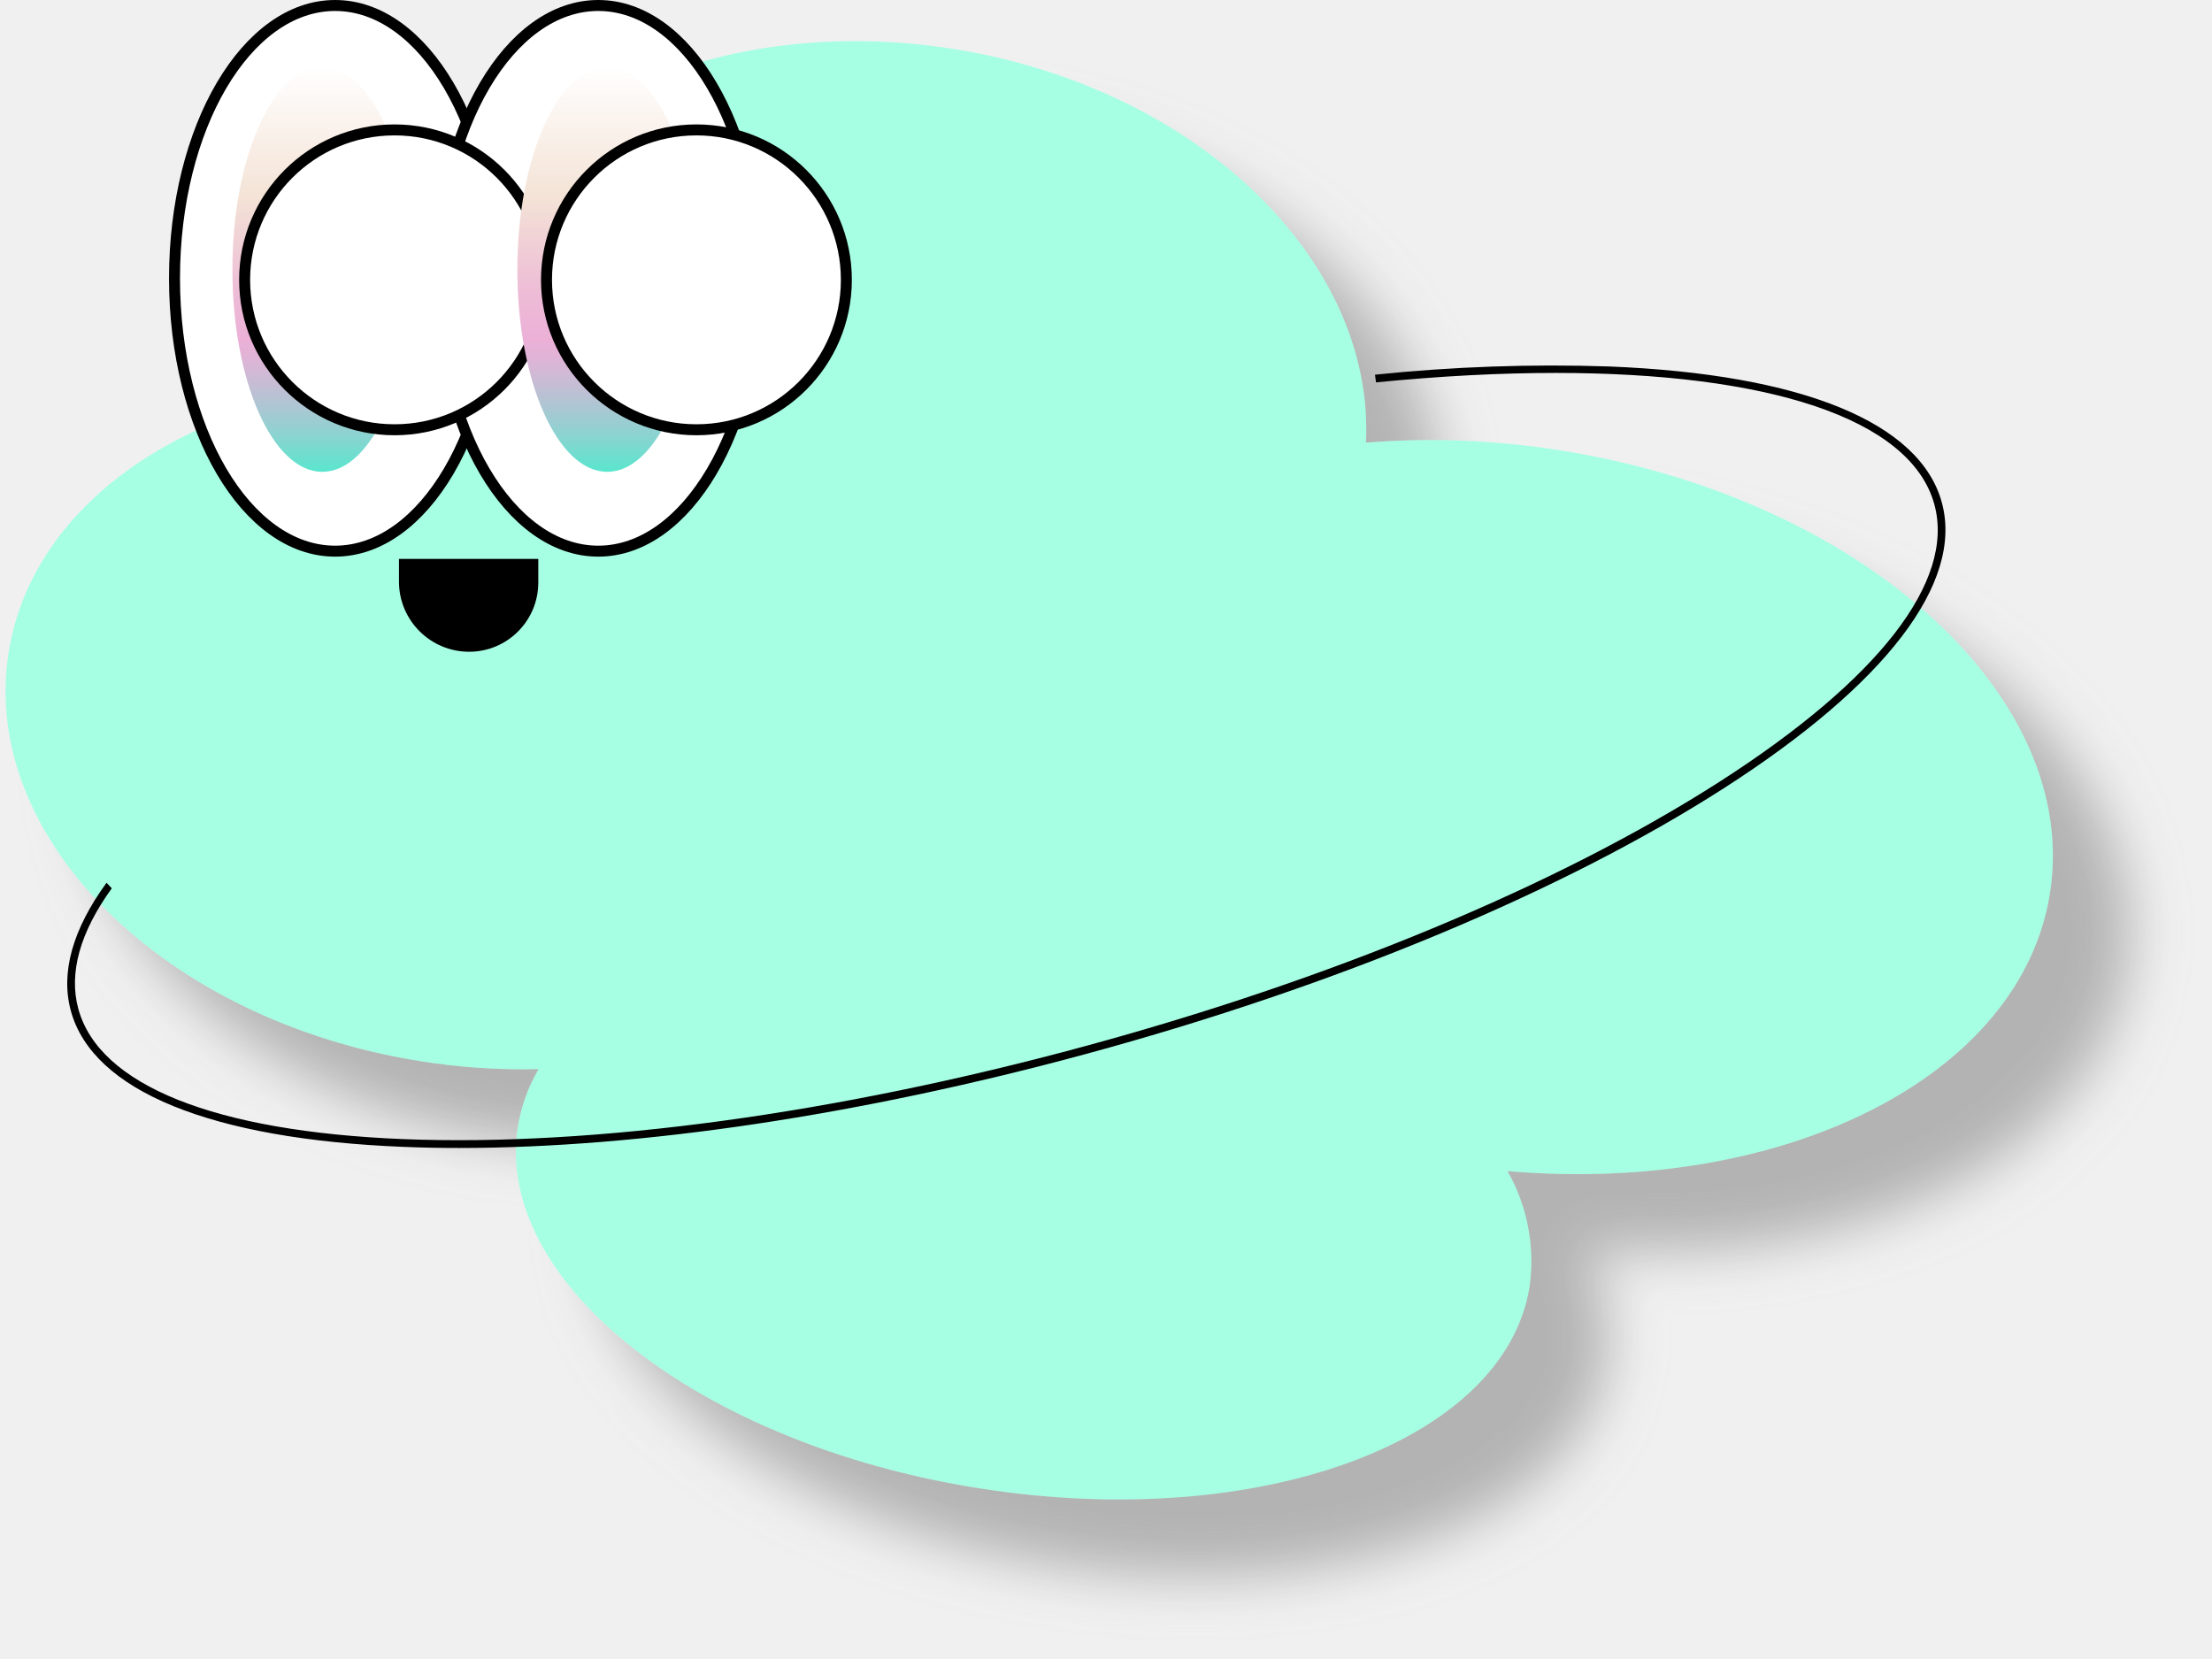
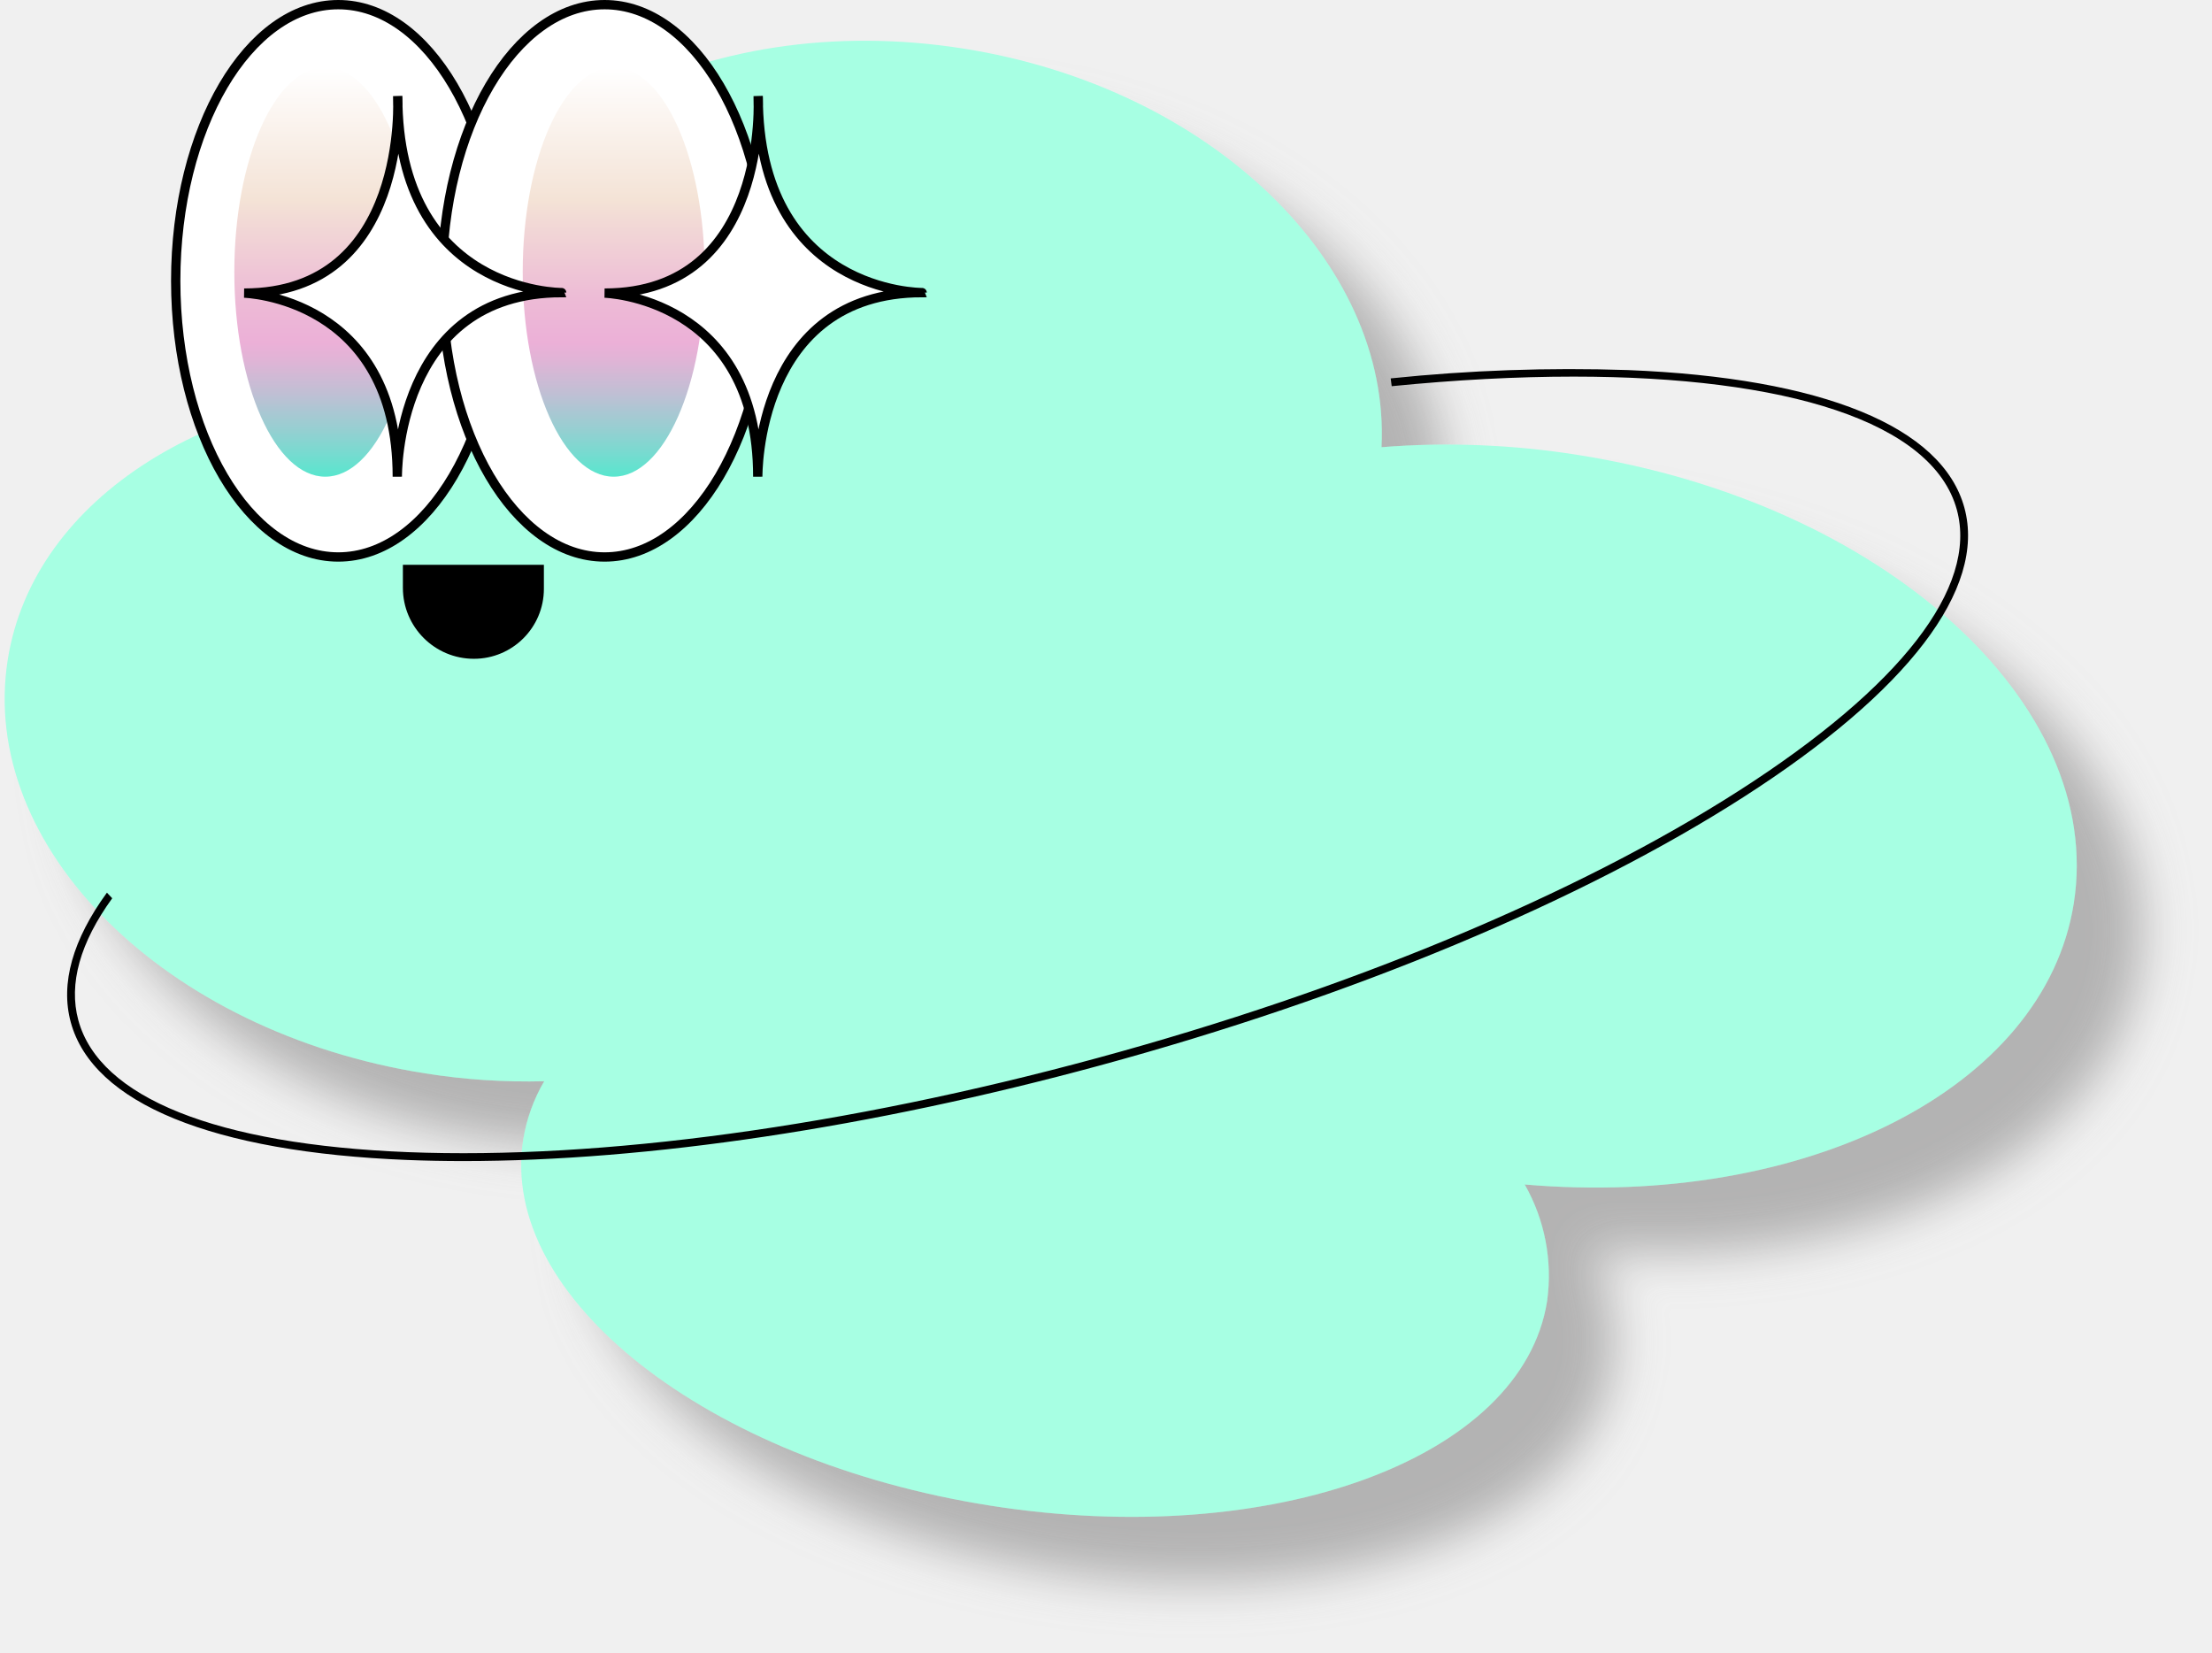
- <svg xmlns="http://www.w3.org/2000/svg" width="201.52" height="151.105" viewBox="0 0 201.52 151.105">
+ <svg xmlns="http://www.w3.org/2000/svg" width="237.13" height="177.089" viewBox="0 0 237.13 177.089">
  <defs>
-     <filter id="パス_3105" x="0" y="3.246" width="201.52" height="147.859" filterUnits="userSpaceOnUse">
+     <filter id="路径_3105" x="0" y="3.865" width="237.13" height="173.224" filterUnits="userSpaceOnUse">
      <feOffset dx="7" dy="7" input="SourceAlpha" />
      <feGaussianBlur stdDeviation="2.5" result="blur" />
      <feFlood flood-color="#a09f9f" flood-opacity="0.749" />
      <feComposite operator="in" in2="blur" />
      <feComposite in="SourceGraphic" />
    </filter>
    <linearGradient id="linear-gradient" x1="0.5" x2="0.5" y2="1" gradientUnits="objectBoundingBox">
      <stop offset="0" stop-color="#fff" />
      <stop offset="0.323" stop-color="#f4e3d6" />
      <stop offset="0.372" stop-color="#f2dad6" />
      <stop offset="0.565" stop-color="#edbbd6" />
      <stop offset="0.673" stop-color="#ecb0d7" />
      <stop offset="0.717" stop-color="#e0b4d6" />
      <stop offset="0.797" stop-color="#c0bfd4" />
      <stop offset="0.902" stop-color="#8ed2d1" />
      <stop offset="1" stop-color="#59e6ce" />
    </linearGradient>
  </defs>
  <g id="右下" transform="translate(0.5 0.5)">
-     <path id="パス_3104" data-name="パス 3104" d="M1627.386,1530.587" transform="translate(-1508.991 -1422.009)" fill="#95f9b2" />
-     <g transform="matrix(1, 0, 0, 1, -0.5, -0.5)" filter="url(#パス_3105)">
-       <path id="パス_3105-2" data-name="パス 3105" d="M1668.326,1478.926c2.828-17.949-17.151-36.009-44.626-40.338a74.51,74.51,0,0,0-17.692-.7c.833-16.632-15.393-32.375-37.656-35.883-23.417-3.69-44.642,7.554-47.409,25.113a24.539,24.539,0,0,0-.249,5.32c-19.669-.119-36.028,9.883-38.344,24.587-2.658,16.867,14.169,33.532,37.585,37.221a58.827,58.827,0,0,0,10.708.708,15.151,15.151,0,0,0-1.893,5.268c-2.233,14.174,16.589,28.916,42.04,32.926s47.895-4.23,50.128-18.4a16.6,16.6,0,0,0-2.016-10.5C1644.107,1506.414,1665.687,1495.68,1668.326,1478.926Z" transform="translate(-1481.57 -1397.56)" fill="#a7ffe3" />
+     <path id="路径_3104" data-name="路径 3104" d="M1627.386,1530.587" transform="translate(-1486.387 -1401.28)" fill="#95f9b2" />
+     <g transform="matrix(1, 0, 0, 1, -0.5, -0.5)" filter="url(#路径_3105)">
+       <path id="路径_3105-2" data-name="路径 3105" d="M1703.885,1493.746c3.368-21.376-20.426-42.884-53.146-48.039a88.746,88.746,0,0,0-21.07-.832c.992-19.808-18.332-38.556-44.845-42.733-27.888-4.395-53.166,9-56.461,29.908a29.236,29.236,0,0,0-.3,6.336c-23.424-.142-42.906,11.77-45.665,29.281-3.165,20.088,16.875,39.934,44.76,44.328a70.066,70.066,0,0,0,12.752.843,18.041,18.041,0,0,0-2.254,6.274c-2.66,16.88,19.756,34.436,50.066,39.212s57.038-5.038,59.7-21.919a19.774,19.774,0,0,0-2.4-12.5C1675.042,1526.481,1700.742,1513.7,1703.885,1493.746Z" transform="translate(-1481.57 -1396.94)" fill="#a7ffe3" />
    </g>
-     <g id="グループ_850" data-name="グループ 850" transform="translate(5.622 32.79)">
-       <path id="パス_3106" data-name="パス 3106" d="M1659.76,1450.064c-1.982-7.3-12.75-11.7-30.321-12.4a156.175,156.175,0,0,0-21.322.75c.034.233.064.467.091.7,5.809-.574,11.3-.861,16.373-.861,19.13,0,32.346,4.062,34.5,11.992,1.894,6.976-5.061,15.945-19.583,25.257-14.634,9.382-35.162,17.936-57.8,24.086s-44.676,9.155-62.045,8.468c-17.237-.685-27.773-4.9-29.669-11.878-.889-3.275.172-6.99,3.051-10.972q-.242-.252-.477-.506c-3.069,4.211-4.206,8.161-3.255,11.662,1.982,7.3,12.75,11.7,30.321,12.4q2.46.1,5.04.1c16.562,0,36.645-3,57.218-8.589,22.708-6.168,43.306-14.753,58-24.173C1654.681,1466.607,1661.742,1457.361,1659.76,1450.064Z" transform="translate(-1488.973 -1437.568)" />
+     <g id="组_850" data-name="组 850" transform="translate(6.695 39.05)">
+       <path id="路径_3106" data-name="路径 3106" d="M1692.366,1452.449c-2.36-8.691-15.184-13.934-36.11-14.765a185.956,185.956,0,0,0-25.393.894c.041.277.076.556.108.835,6.918-.684,13.457-1.026,19.5-1.026,22.782,0,38.521,4.837,41.087,14.281,2.256,8.308-6.027,18.989-23.322,30.079-17.427,11.173-41.874,21.36-68.838,28.684s-53.2,10.9-73.891,10.084c-20.528-.816-33.076-5.839-35.333-14.146-1.058-3.9.2-8.324,3.634-13.067q-.288-.3-.568-.6c-3.655,5.014-5.009,9.72-3.876,13.889,2.36,8.691,15.184,13.935,36.11,14.765q2.93.116,6,.116c19.724,0,43.641-3.575,68.142-10.229,27.043-7.345,51.574-17.569,69.071-28.788C1686.317,1472.151,1694.727,1461.14,1692.366,1452.449Z" transform="translate(-1488.973 -1437.568)" />
    </g>
-     <ellipse id="楕円形_219" data-name="楕円形 219" cx="14.632" cy="24.856" rx="14.632" ry="24.856" transform="translate(15.398)" fill="#fff" stroke="#000" stroke-miterlimit="10" stroke-width="1" />
-     <ellipse id="楕円形_220" data-name="楕円形 220" cx="14.632" cy="24.856" rx="14.632" ry="24.856" transform="translate(39.372)" fill="#fff" stroke="#000" stroke-miterlimit="10" stroke-width="1" />
-     <ellipse id="楕円形_221" data-name="楕円形 221" cx="8.187" cy="18.422" rx="8.187" ry="18.422" transform="translate(20.673 5.641)" fill="url(#linear-gradient)" />
-     <g id="グループ_851" data-name="グループ 851" transform="translate(21.787 11.335)">
-       <circle id="楕円形_222" data-name="楕円形 222" cx="13.659" cy="13.659" r="13.659" fill="#fff" />
-       <circle id="楕円形_223" data-name="楕円形 223" cx="13.659" cy="13.659" r="13.659" fill="none" stroke="#000" stroke-miterlimit="10" stroke-width="1" />
-     </g>
-     <ellipse id="楕円形_224" data-name="楕円形 224" cx="8.187" cy="18.422" rx="8.187" ry="18.422" transform="translate(46.633 5.641)" fill="url(#linear-gradient)" />
-     <g id="グループ_852" data-name="グループ 852" transform="translate(49.288 11.335)">
-       <circle id="楕円形_225" data-name="楕円形 225" cx="13.659" cy="13.659" r="13.659" fill="#fff" />
-       <circle id="楕円形_226" data-name="楕円形 226" cx="13.659" cy="13.659" r="13.659" fill="none" stroke="#000" stroke-miterlimit="10" stroke-width="1" />
-     </g>
-     <path id="長方形_418" data-name="長方形 418" d="M0,0H12.692a0,0,0,0,1,0,0V2.16a6.3,6.3,0,0,1-6.3,6.3h0A6.391,6.391,0,0,1,0,2.071V0A0,0,0,0,1,0,0Z" transform="translate(35.847 50.417)" />
+     <ellipse id="椭圆_219" data-name="椭圆 219" cx="17.425" cy="29.601" rx="17.425" ry="29.601" transform="translate(18.337)" fill="#fff" stroke="#000" stroke-miterlimit="10" stroke-width="1" />
+     <ellipse id="椭圆_220" data-name="椭圆 220" cx="17.425" cy="29.601" rx="17.425" ry="29.601" transform="translate(46.889)" fill="#fff" stroke="#000" stroke-miterlimit="10" stroke-width="1" />
+     <ellipse id="椭圆_221" data-name="椭圆 221" cx="9.751" cy="21.939" rx="9.751" ry="21.939" transform="translate(24.62 6.718)" fill="url(#linear-gradient)" />
+     <ellipse id="椭圆_224" data-name="椭圆 224" cx="9.751" cy="21.939" rx="9.751" ry="21.939" transform="translate(55.536 6.718)" fill="url(#linear-gradient)" />
+     <path id="矩形_418" data-name="矩形 418" d="M0,0H15.116a0,0,0,0,1,0,0V2.572a7.5,7.5,0,0,1-7.5,7.5h0A7.611,7.611,0,0,1,0,2.466V0A0,0,0,0,1,0,0Z" transform="translate(42.69 60.043)" />
+     <path id="路径_3129" data-name="路径 3129" d="M-556.388-703.914s1.282,21.114-16.463,21.114c0,0,16.42.437,16.42,19.679,0,0-.256-19.731,17.617-19.731C-538.814-682.853-556.388-682.748-556.388-703.914Z" transform="translate(637.165 713.717)" fill="#fff" stroke="#000" stroke-width="1" />
+     <path id="路径_3130" data-name="路径 3130" d="M-556.388-703.914s1.282,21.114-16.463,21.114c0,0,16.42.437,16.42,19.679,0,0-.256-19.731,17.617-19.731C-538.814-682.853-556.388-682.748-556.388-703.914Z" transform="translate(598.523 713.717)" fill="#fff" stroke="#000" stroke-width="1" />
  </g>
</svg>
